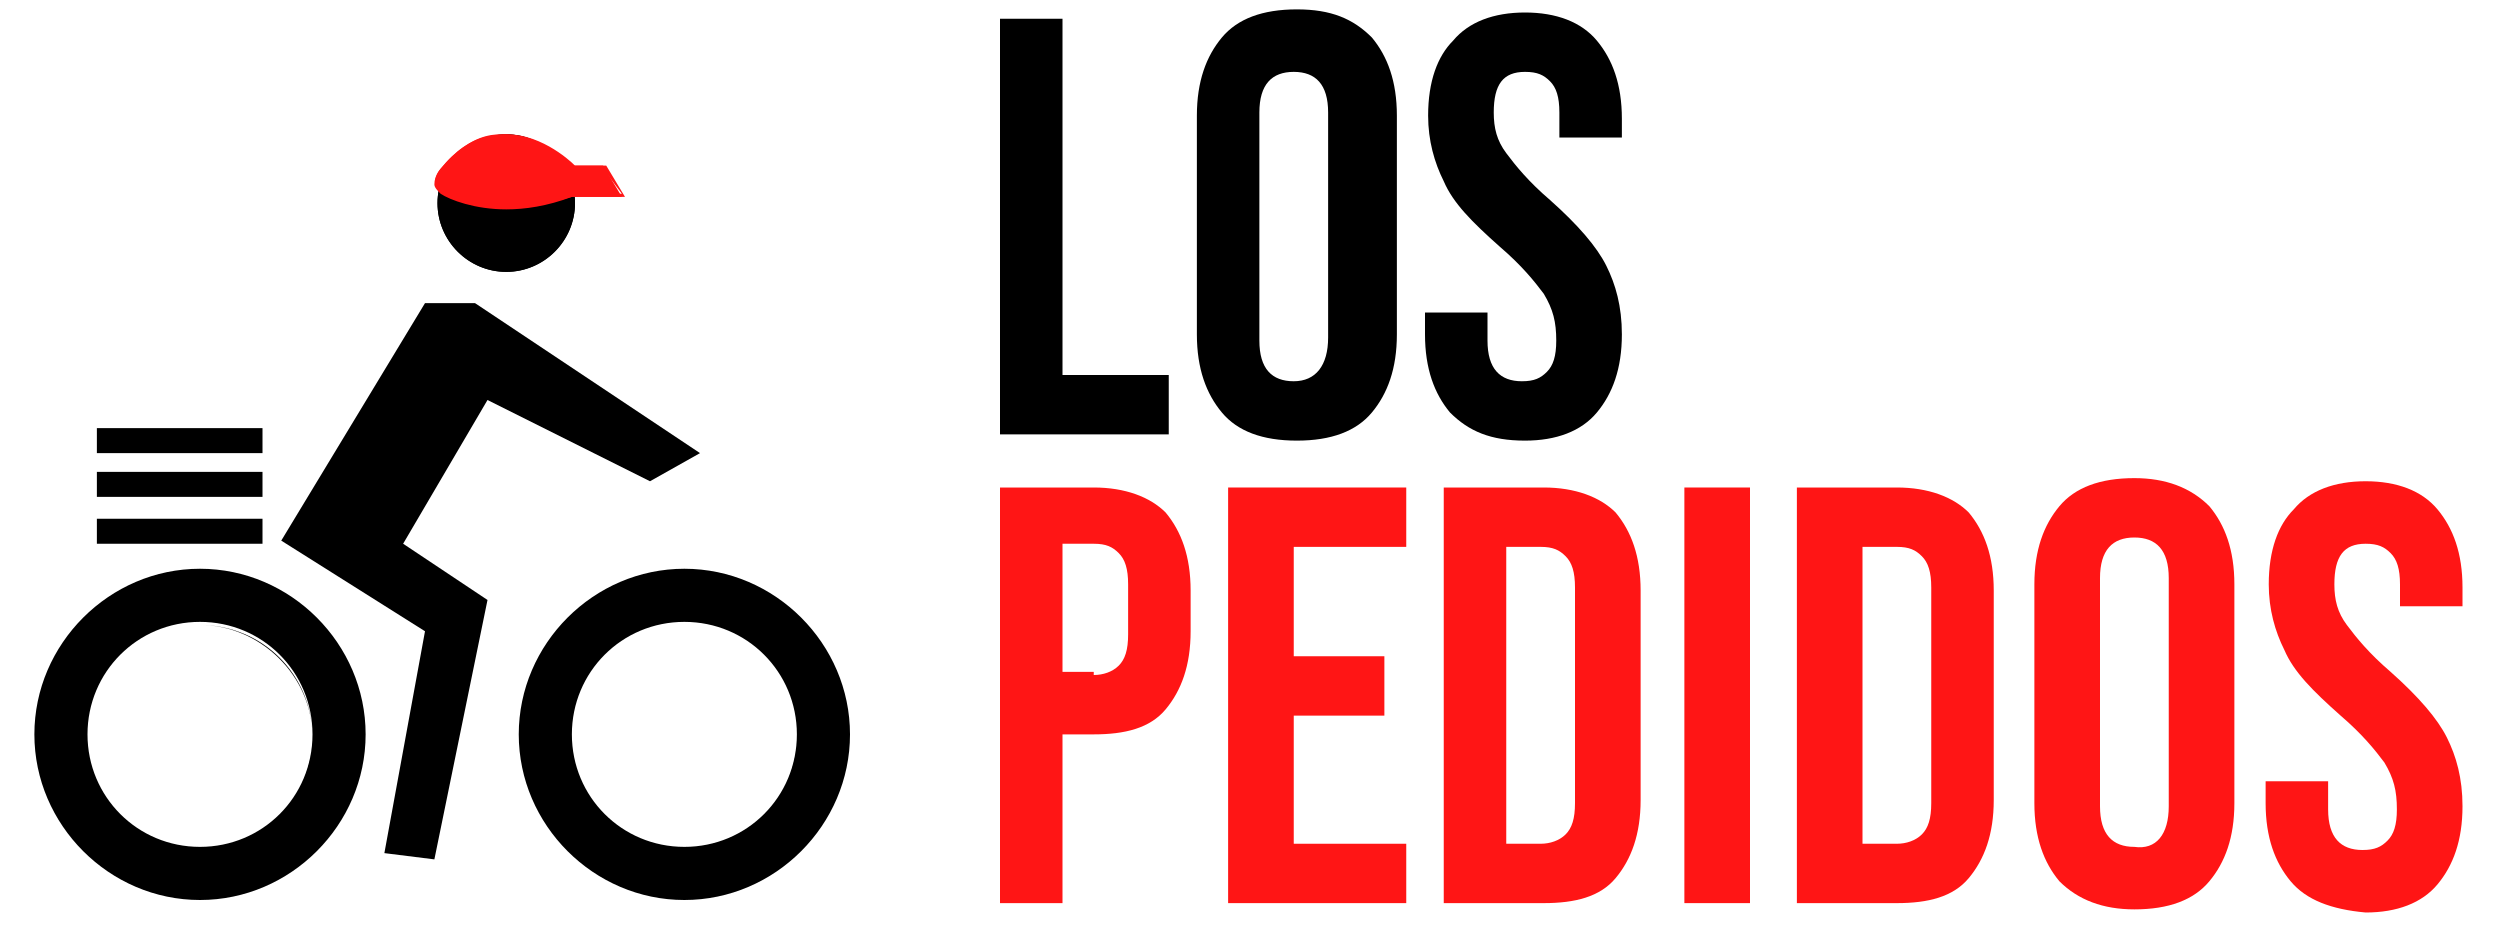
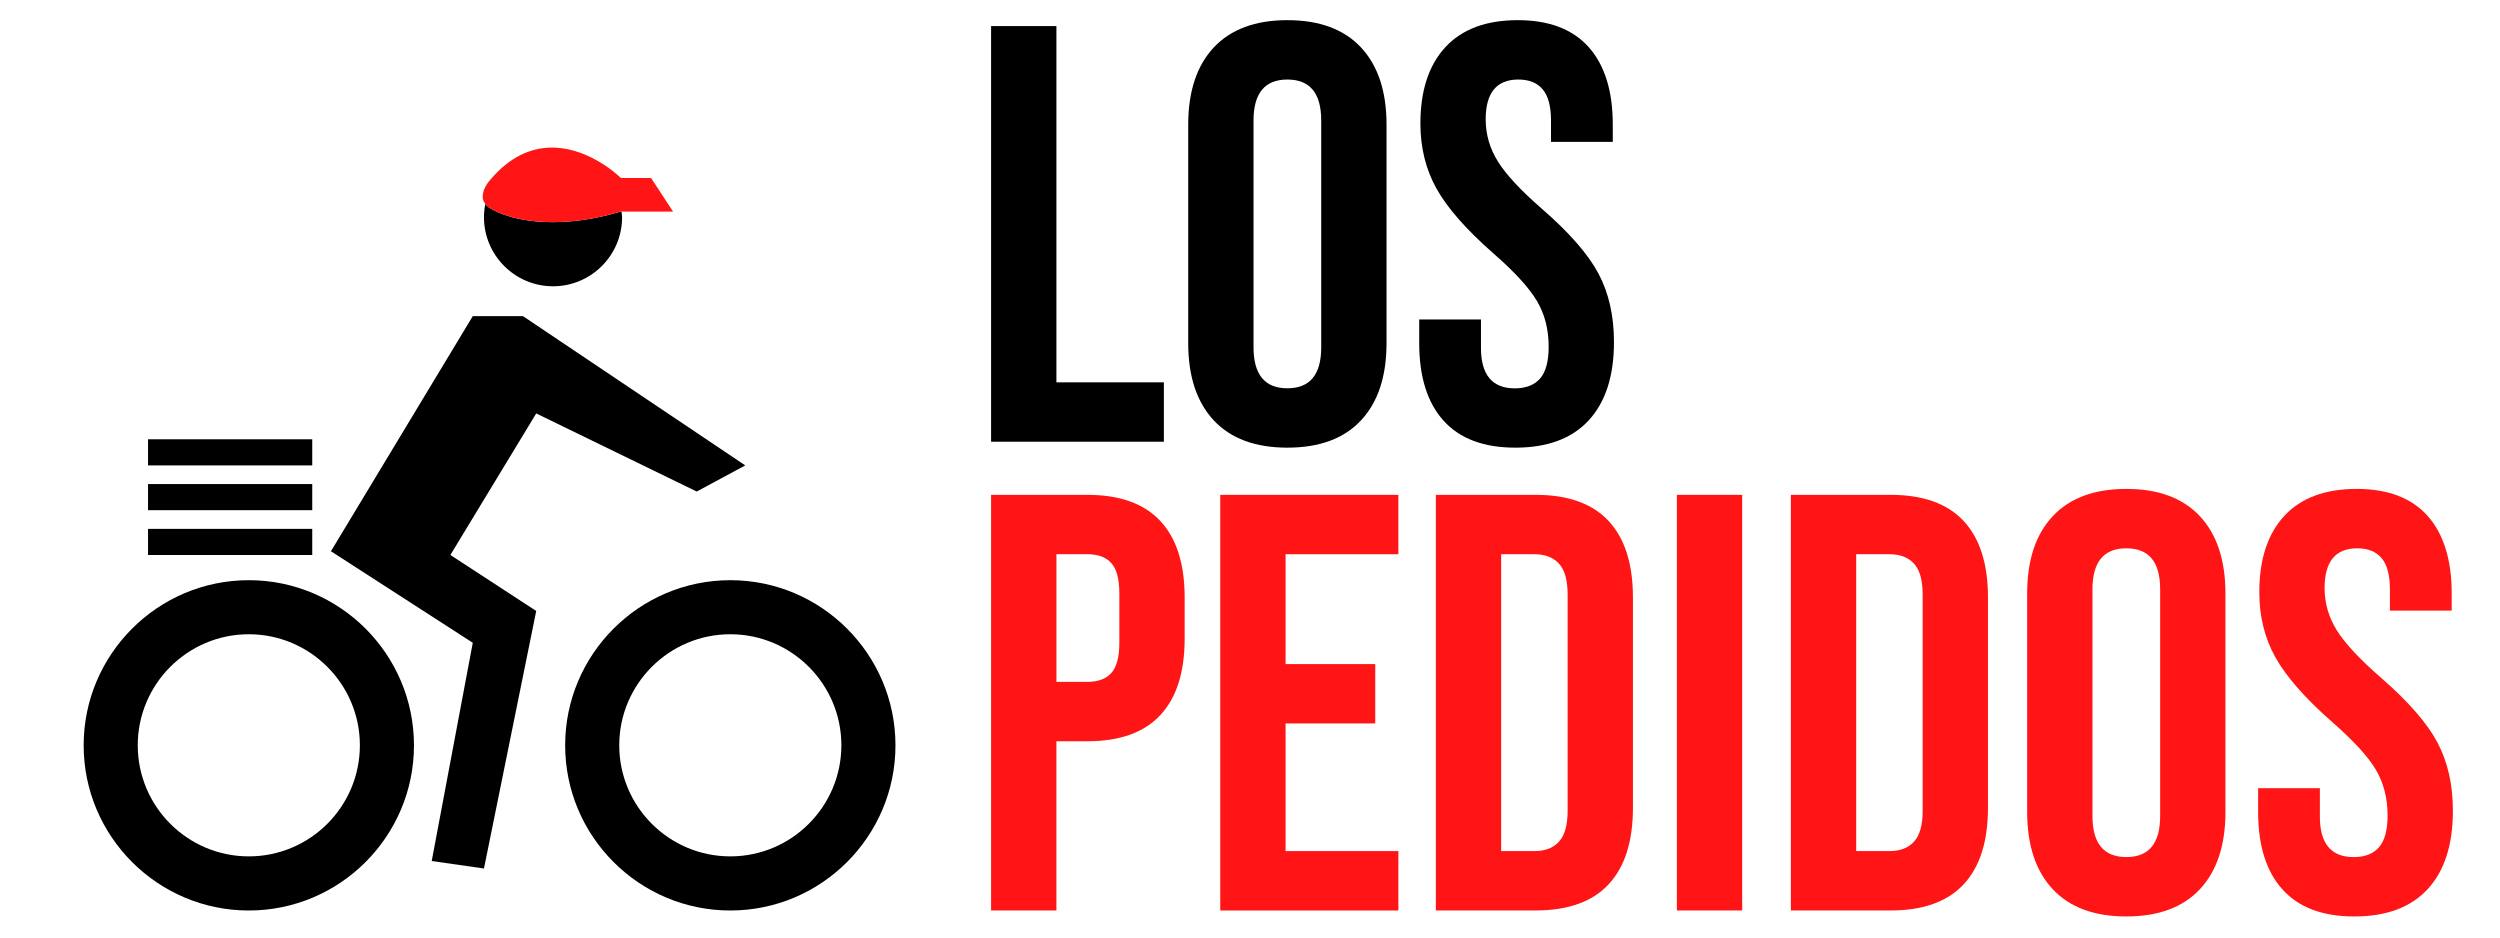
<svg xmlns="http://www.w3.org/2000/svg" version="1.1" id="Capa_1" x="0px" y="0px" viewBox="0 0 80 30" style="enable-background:new 0 0 80 30;" xml:space="preserve">
  <style type="text/css">
- 	.st0{fill:#FF1515;}
+ 	.st0{fill:none;}
+ 	.st1{fill:#FF1515;}
</style>
  <g>
-     <path d="M32,0.6H34V12h3.4v1.9H32V0.6z" />
-     <path d="M39.1,13.2c-0.5-0.6-0.8-1.4-0.8-2.5v-7c0-1.1,0.3-1.9,0.8-2.5c0.5-0.6,1.3-0.9,2.4-0.9s1.8,0.3,2.4,0.9   c0.5,0.6,0.8,1.4,0.8,2.5v7c0,1.1-0.3,1.9-0.8,2.5c-0.5,0.6-1.3,0.9-2.4,0.9S39.6,13.8,39.1,13.2z M42.5,10.8V3.6   c0-0.9-0.4-1.3-1.1-1.3s-1.1,0.4-1.1,1.3v7.3c0,0.9,0.4,1.3,1.1,1.3S42.5,11.7,42.5,10.8z" />
-     <path d="M46.4,13.2c-0.5-0.6-0.8-1.4-0.8-2.5V10h2v0.9c0,0.9,0.4,1.3,1.1,1.3c0.4,0,0.6-0.1,0.8-0.3s0.3-0.5,0.3-1   c0-0.6-0.1-1-0.4-1.5c-0.3-0.4-0.7-0.9-1.4-1.5c-0.9-0.8-1.5-1.4-1.8-2.1c-0.3-0.6-0.5-1.3-0.5-2.1c0-1.1,0.3-1.9,0.8-2.4   c0.5-0.6,1.3-0.9,2.3-0.9c1,0,1.8,0.3,2.3,0.9c0.5,0.6,0.8,1.4,0.8,2.5v0.6h-2V3.6c0-0.5-0.1-0.8-0.3-1c-0.2-0.2-0.4-0.3-0.8-0.3   c-0.7,0-1,0.4-1,1.3c0,0.5,0.1,0.9,0.4,1.3c0.3,0.4,0.7,0.9,1.4,1.5c0.9,0.8,1.5,1.5,1.8,2.1c0.3,0.6,0.5,1.3,0.5,2.2   c0,1.1-0.3,1.9-0.8,2.5c-0.5,0.6-1.3,0.9-2.3,0.9C47.7,14.1,47,13.8,46.4,13.2z" />
-     <path class="st0" d="M32,15.6H35c1,0,1.8,0.3,2.3,0.8c0.5,0.6,0.8,1.4,0.8,2.5v1.3c0,1.1-0.3,1.9-0.8,2.5s-1.3,0.8-2.3,0.8h-1v5.4   H32V15.6z M35,21.6c0.3,0,0.6-0.1,0.8-0.3c0.2-0.2,0.3-0.5,0.3-1v-1.6c0-0.5-0.1-0.8-0.3-1c-0.2-0.2-0.4-0.3-0.8-0.3h-1v4.1H35z" />
-     <path class="st0" d="M39.3,15.6H45v1.9h-3.6V21h2.9v1.9h-2.9V27H45v1.9h-5.7V15.6z" />
-     <path class="st0" d="M46.2,15.6h3.2c1,0,1.8,0.3,2.3,0.8c0.5,0.6,0.8,1.4,0.8,2.5v6.7c0,1.1-0.3,1.9-0.8,2.5s-1.3,0.8-2.3,0.8h-3.2   V15.6z M49.3,27c0.3,0,0.6-0.1,0.8-0.3s0.3-0.5,0.3-1v-6.9c0-0.5-0.1-0.8-0.3-1s-0.4-0.3-0.8-0.3h-1.1V27H49.3z" />
-     <path class="st0" d="M53.9,15.6H56v13.3h-2.1V15.6z" />
-     <path class="st0" d="M57.5,15.6h3.2c1,0,1.8,0.3,2.3,0.8c0.5,0.6,0.8,1.4,0.8,2.5v6.7c0,1.1-0.3,1.9-0.8,2.5s-1.3,0.8-2.3,0.8h-3.2   V15.6z M60.7,27c0.3,0,0.6-0.1,0.8-0.3s0.3-0.5,0.3-1v-6.9c0-0.5-0.1-0.8-0.3-1s-0.4-0.3-0.8-0.3h-1.1V27H60.7z" />
-     <path class="st0" d="M65.9,28.2c-0.5-0.6-0.8-1.4-0.8-2.5v-7c0-1.1,0.3-1.9,0.8-2.5c0.5-0.6,1.3-0.9,2.4-0.9c1,0,1.8,0.3,2.4,0.9   c0.5,0.6,0.8,1.4,0.8,2.5v7c0,1.1-0.3,1.9-0.8,2.5c-0.5,0.6-1.3,0.9-2.4,0.9C67.3,29.1,66.5,28.8,65.9,28.2z M69.4,25.8v-7.3   c0-0.9-0.4-1.3-1.1-1.3c-0.7,0-1.1,0.4-1.1,1.3v7.3c0,0.9,0.4,1.3,1.1,1.3C69,27.2,69.4,26.7,69.4,25.8z" />
-     <path class="st0" d="M73.3,28.2c-0.5-0.6-0.8-1.4-0.8-2.5V25h2v0.9c0,0.9,0.4,1.3,1.1,1.3c0.4,0,0.6-0.1,0.8-0.3s0.3-0.5,0.3-1   c0-0.6-0.1-1-0.4-1.5c-0.3-0.4-0.7-0.9-1.4-1.5c-0.9-0.8-1.5-1.4-1.8-2.1c-0.3-0.6-0.5-1.3-0.5-2.1c0-1.1,0.3-1.9,0.8-2.4   c0.5-0.6,1.3-0.9,2.3-0.9c1,0,1.8,0.3,2.3,0.9c0.5,0.6,0.8,1.4,0.8,2.5v0.6h-2v-0.7c0-0.5-0.1-0.8-0.3-1c-0.2-0.2-0.4-0.3-0.8-0.3   c-0.7,0-1,0.4-1,1.3c0,0.5,0.1,0.9,0.4,1.3c0.3,0.4,0.7,0.9,1.4,1.5c0.9,0.8,1.5,1.5,1.8,2.1c0.3,0.6,0.5,1.3,0.5,2.2   c0,1.1-0.3,1.9-0.8,2.5c-0.5,0.6-1.3,0.9-2.3,0.9C74.6,29.1,73.8,28.8,73.3,28.2z" />
-   </g>
-   <g id="cuerpo">
-     <g>
-       <g>
-         <g>
-           <polygon points="13.6,9.7 9,17.3 13.6,20.2 12.3,27.3 13.9,27.5 15.6,19.2 12.9,17.4 15.6,12.8 20.8,15.4 22.4,14.5 15.2,9.7           " />
-         </g>
-       </g>
-     </g>
-   </g>
-   <g id="cabeza">
-     <g>
-       <g>
-         <g>
-           <circle cx="16.2" cy="6.5" r="2.2" />
-         </g>
-       </g>
-       <g>
-         <g>
-           <path d="M16.2,8.7c-1.2,0-2.2-1-2.2-2.2s1-2.2,2.2-2.2c1.2,0,2.2,1,2.2,2.2S17.4,8.7,16.2,8.7z M16.2,4.4      c-1.2,0-2.1,0.9-2.1,2.1s0.9,2.1,2.1,2.1c1.2,0,2.1-0.9,2.1-2.1S17.3,4.4,16.2,4.4z" />
-         </g>
-       </g>
-     </g>
-   </g>
-   <g id="gorro">
-     <g>
-       <g>
-         <g>
-           <path class="st0" d="M18.3,6.3h1.6l-0.6-1h-1c0,0-2.3-2.3-4.2,0.1c0,0-0.4,0.5,0,0.7S15.9,7,18.3,6.3z" />
-         </g>
-       </g>
-       <g>
-         <g>
-           <path class="st0" d="M16.2,6.7c-1,0-1.8-0.3-2.1-0.5C14,6.1,13.9,6,13.9,5.9c0-0.3,0.2-0.5,0.2-0.5c0.6-0.7,1.2-1.1,1.9-1.1      c1.2-0.1,2.2,0.8,2.4,1h1L20,6.3h-1.7C17.5,6.6,16.8,6.7,16.2,6.7z M16.1,4.4c0,0-0.1,0-0.1,0c-0.7,0-1.3,0.4-1.8,1.1      c0,0-0.2,0.2-0.1,0.4C14,6,14.1,6,14.2,6.1c0.5,0.3,2,0.8,4.2,0.1l0,0h1.5l-0.6-0.8h-1l0,0C18.3,5.4,17.3,4.4,16.1,4.4z" />
-         </g>
-       </g>
-     </g>
-   </g>
-   <g id="llanta_delantera">
-     <g>
-       <g>
-         <g>
-           <path d="M21.9,28.8c-2.9,0-5.3-2.4-5.3-5.3s2.4-5.3,5.3-5.3s5.3,2.4,5.3,5.3S24.8,28.8,21.9,28.8z M21.9,19.9      c-2,0-3.6,1.6-3.6,3.6s1.6,3.6,3.6,3.6s3.6-1.6,3.6-3.6S23.9,19.9,21.9,19.9z" />
-         </g>
-         <g>
-           <path d="M21.9,28.9c-2.9,0-5.3-2.4-5.3-5.3c0-2.9,2.4-5.3,5.3-5.3c2.9,0,5.3,2.4,5.3,5.3C27.2,26.5,24.8,28.9,21.9,28.9z       M21.9,18.3c-2.9,0-5.3,2.4-5.3,5.3s2.4,5.3,5.3,5.3s5.3-2.4,5.3-5.3S24.8,18.3,21.9,18.3z M21.9,27.2c-2,0-3.6-1.6-3.6-3.6      c0-2,1.6-3.6,3.6-3.6c2,0,3.6,1.6,3.6,3.6C25.5,25.5,23.9,27.2,21.9,27.2z M21.9,20c-2,0-3.6,1.6-3.6,3.6s1.6,3.6,3.6,3.6      s3.6-1.6,3.6-3.6S23.9,20,21.9,20z" />
-         </g>
-       </g>
-     </g>
-   </g>
-   <g id="llanta_delantera_1_">
-     <g>
-       <g>
-         <g>
-           <path d="M6.4,28.8c-2.9,0-5.3-2.4-5.3-5.3s2.4-5.3,5.3-5.3s5.3,2.4,5.3,5.3S9.3,28.8,6.4,28.8z M6.4,19.9c-2,0-3.6,1.6-3.6,3.6      s1.6,3.6,3.6,3.6s3.6-1.6,3.6-3.6S8.4,19.9,6.4,19.9z" />
-         </g>
-         <g>
-           <path d="M6.4,28.9c-2.9,0-5.3-2.4-5.3-5.3c0-2.9,2.4-5.3,5.3-5.3s5.3,2.4,5.3,5.3C11.7,26.5,9.3,28.9,6.4,28.9z M6.4,18.3      c-2.9,0-5.3,2.4-5.3,5.3s2.4,5.3,5.3,5.3s5.3-2.4,5.3-5.3S9.3,18.3,6.4,18.3z M6.4,27.2c-2,0-3.6-1.6-3.6-3.6      c0-2,1.6-3.6,3.6-3.6s3.6,1.6,3.6,3.6C10,25.5,8.4,27.2,6.4,27.2z M6.4,20c-2,0-3.6,1.6-3.6,3.6s1.6,3.6,3.6,3.6      s3.6-1.6,3.6-3.6S8.3,20,6.4,20z" />
-         </g>
-       </g>
-     </g>
-   </g>
-   <g id="rect-1">
-     <g>
-       <g>
-         <g>
-           <rect x="3.1" y="16.6" width="5.3" height="0.8" />
-         </g>
-       </g>
-     </g>
-   </g>
-   <g id="rect-2">
-     <g>
-       <g>
-         <g>
-           <rect x="3.1" y="15.1" width="5.3" height="0.8" />
-         </g>
-       </g>
-     </g>
-   </g>
-   <g id="rect-3">
-     <g>
-       <g>
-         <g>
-           <rect x="3.1" y="13.7" width="5.3" height="0.8" />
-         </g>
-       </g>
-     </g>
+     <path class="st0" d="M34.793,17.735h-0.988v4.085h0.988c0.342,0,0.599-0.095,0.769-0.285   c0.171-0.19,0.256-0.513,0.256-0.969v-1.577c0-0.456-0.085-0.778-0.256-0.969S35.135,17.735,34.793,17.735z" />
+     <path class="st0" d="M49.1,17.735h-1.063v9.5h1.063c0.343,0,0.606-0.101,0.789-0.304   c0.184-0.202,0.275-0.532,0.275-0.987v-6.917c0-0.456-0.092-0.785-0.275-0.988   C49.705,17.837,49.442,17.735,49.1,17.735z" />
+     <path class="st0" d="M42.279,11.114V3.856c0-0.874-0.361-1.311-1.084-1.311c-0.721,0-1.082,0.437-1.082,1.311v7.258   c0,0.874,0.361,1.311,1.082,1.311C41.918,12.425,42.279,11.988,42.279,11.114z" />
+     <path class="st0" d="M23.37,20.297c-1.96,0-3.554,1.594-3.554,3.554c0,1.96,1.594,3.554,3.554,3.554   c1.96,0,3.554-1.594,3.554-3.554C26.923,21.891,25.329,20.297,23.37,20.297z" />
+     <path class="st0" d="M7.962,20.297c-1.96,0-3.554,1.594-3.554,3.554c0,1.96,1.594,3.554,3.554,3.554   c1.96,0,3.554-1.594,3.554-3.554C11.516,21.891,9.922,20.297,7.962,20.297z" />
+     <path class="st0" d="M60.461,17.735h-1.063v9.5h1.063c0.343,0,0.606-0.101,0.789-0.304   c0.184-0.202,0.275-0.532,0.275-0.987v-6.917c0-0.456-0.092-0.785-0.275-0.988   C61.066,17.837,60.804,17.735,60.461,17.735z" />
+     <path class="st0" d="M68.042,17.546c-0.722,0-1.083,0.436-1.083,1.31v7.258c0,0.874,0.361,1.312,1.083,1.312   c0.723,0,1.083-0.438,1.083-1.312v-7.258C69.125,17.982,68.765,17.546,68.042,17.546z" />
+     <polygon points="22.295,15.729 23.848,14.893 16.734,10.116 15.129,10.116 10.59,17.64 15.129,20.569    13.815,27.553 15.487,27.792 17.159,19.551 14.412,17.759 17.159,13.23  " />
+     <path d="M17.694,7.109c-1.043,0-1.755-0.265-2.062-0.48c-0.043-0.03-0.074-0.066-0.102-0.103   c-0.027,0.138-0.043,0.279-0.043,0.425c0,1.218,0.991,2.21,2.21,2.21c1.218,0,2.21-0.991,2.21-2.21   c0-0.061-0.013-0.119-0.018-0.179H19.855C19.031,7.018,18.305,7.109,17.694,7.109z" />
+     <path class="st1" d="M15.632,6.629c0.307,0.215,1.019,0.48,2.062,0.48c0.612,0,1.337-0.091,2.161-0.338h0.033h1.65   l-0.704-1.075h-0.964C19.722,5.554,18.735,4.659,17.537,4.726c-0.713,0.04-1.359,0.414-1.918,1.113   c-0.008,0.011-0.204,0.262-0.168,0.511c0.01,0.066,0.039,0.123,0.078,0.176C15.558,6.563,15.589,6.599,15.632,6.629z   " />
+     <path d="M23.37,18.566c-2.914,0-5.285,2.371-5.285,5.285c0,2.914,2.371,5.285,5.285,5.285   c2.914,0,5.285-2.371,5.285-5.285C28.654,20.937,26.284,18.566,23.37,18.566z M23.37,27.404   c-1.96,0-3.554-1.594-3.554-3.554c0-1.96,1.594-3.554,3.554-3.554c1.96,0,3.554,1.594,3.554,3.554   C26.923,25.81,25.329,27.404,23.37,27.404z" />
+     <path d="M7.962,18.566c-2.914,0-5.285,2.371-5.285,5.285c0,2.914,2.371,5.285,5.285,5.285   c2.914,0,5.285-2.371,5.285-5.285C13.247,20.937,10.876,18.566,7.962,18.566z M7.962,27.404   c-1.96,0-3.554-1.594-3.554-3.554c0-1.96,1.594-3.554,3.554-3.554c1.96,0,3.554,1.594,3.554,3.554   C11.516,25.81,9.922,27.404,7.962,27.404z" />
+     <rect x="4.737" y="16.924" width="5.255" height="0.836" />
+     <rect x="4.737" y="15.49" width="5.255" height="0.836" />
+     <rect x="4.737" y="14.057" width="5.255" height="0.836" />
+     <polygon points="37.244,12.235 33.805,12.235 33.805,0.835 31.715,0.835 31.715,14.135 37.244,14.135  " />
+     <path d="M43.553,13.451c0.543-0.583,0.816-1.406,0.816-2.47V3.989c0-1.064-0.273-1.887-0.816-2.47   c-0.545-0.582-1.33-0.874-2.357-0.874c-1.025,0-1.811,0.292-2.356,0.874c-0.544,0.583-0.817,1.406-0.817,2.47v6.992   c0,1.064,0.273,1.887,0.817,2.47c0.544,0.583,1.33,0.874,2.356,0.874C42.223,14.325,43.008,14.034,43.553,13.451z    M40.113,11.114V3.856c0-0.874,0.361-1.311,1.082-1.311c0.723,0,1.084,0.437,1.084,1.311v7.258   c0,0.874-0.361,1.311-1.084,1.311C40.475,12.425,40.113,11.988,40.113,11.114z" />
+     <path d="M48.492,14.325c1.026,0,1.808-0.291,2.347-0.874c0.538-0.583,0.808-1.419,0.808-2.508   c0-0.836-0.165-1.565-0.494-2.185c-0.33-0.621-0.932-1.311-1.806-2.071c-0.684-0.595-1.155-1.102-1.415-1.52   C47.672,4.749,47.542,4.3,47.542,3.818c0-0.849,0.349-1.273,1.045-1.273c0.342,0,0.602,0.104,0.779,0.314   c0.177,0.209,0.266,0.541,0.266,0.998V4.54h1.977V3.989c0-1.077-0.257-1.903-0.769-2.479   c-0.514-0.576-1.27-0.865-2.271-0.865c-1.014,0-1.786,0.289-2.318,0.865c-0.532,0.577-0.798,1.39-0.798,2.441   c0,0.773,0.171,1.466,0.513,2.081c0.342,0.615,0.943,1.302,1.806,2.062c0.684,0.596,1.152,1.105,1.405,1.529   c0.254,0.425,0.38,0.915,0.38,1.473c0,0.469-0.092,0.808-0.275,1.017s-0.453,0.314-0.808,0.314   c-0.722,0-1.083-0.431-1.083-1.292v-0.912h-1.976v0.76c0,1.077,0.26,1.903,0.779,2.479   C46.712,14.037,47.478,14.325,48.492,14.325z" />
+     <path class="st1" d="M34.793,15.835h-3.078v13.3h2.09v-5.415h0.988c1.039,0,1.817-0.278,2.337-0.836   s0.779-1.374,0.779-2.451v-1.312c0-1.076-0.26-1.893-0.779-2.45S35.831,15.835,34.793,15.835z M35.819,20.566   c0,0.456-0.085,0.779-0.256,0.969c-0.171,0.19-0.427,0.285-0.769,0.285h-0.988v-4.085h0.988   c0.342,0,0.599,0.095,0.769,0.285s0.256,0.513,0.256,0.969V20.566z" />
+     <polygon class="st1" points="39.048,29.136 44.748,29.136 44.748,27.235 41.139,27.235 41.139,23.15 44.008,23.15    44.008,21.251 41.139,21.251 41.139,17.735 44.748,17.735 44.748,15.835 39.048,15.835  " />
+     <path class="st1" d="M49.138,15.835h-3.191v13.3h3.191c1.039,0,1.817-0.278,2.337-0.836s0.779-1.374,0.779-2.451   v-6.727c0-1.076-0.26-1.893-0.779-2.45S50.177,15.835,49.138,15.835z M50.164,25.944   c0,0.455-0.092,0.785-0.275,0.987c-0.184,0.203-0.446,0.304-0.789,0.304h-1.063v-9.5h1.063   c0.343,0,0.606,0.102,0.789,0.304c0.184,0.203,0.275,0.532,0.275,0.988V25.944z" />
+     <rect x="53.66" y="15.835" class="st1" width="2.09" height="13.3" />
+     <path class="st1" d="M60.499,15.835h-3.191v13.3h3.191c1.039,0,1.817-0.278,2.337-0.836s0.779-1.374,0.779-2.451   v-6.727c0-1.076-0.26-1.893-0.779-2.45S61.538,15.835,60.499,15.835z M61.525,25.944   c0,0.455-0.092,0.785-0.275,0.987c-0.184,0.203-0.446,0.304-0.789,0.304h-1.063v-9.5h1.063   c0.343,0,0.606,0.102,0.789,0.304c0.184,0.203,0.275,0.532,0.275,0.988V25.944z" />
+     <path class="st1" d="M68.042,15.645c-1.025,0-1.812,0.292-2.356,0.875c-0.545,0.583-0.817,1.406-0.817,2.47v6.992   c0,1.065,0.273,1.888,0.817,2.471c0.544,0.582,1.33,0.874,2.356,0.874c1.026,0,1.812-0.292,2.356-0.874   c0.544-0.583,0.816-1.406,0.816-2.471v-6.992c0-1.063-0.273-1.887-0.816-2.47   C69.853,15.937,69.068,15.645,68.042,15.645z M69.125,26.114c0,0.874-0.36,1.312-1.083,1.312   c-0.722,0-1.083-0.438-1.083-1.312v-7.258c0-0.874,0.361-1.31,1.083-1.31c0.723,0,1.083,0.436,1.083,1.31V26.114z" />
+     <path class="st1" d="M77.998,23.759c-0.33-0.621-0.932-1.312-1.806-2.071c-0.684-0.596-1.155-1.102-1.415-1.52   c-0.26-0.419-0.39-0.868-0.39-1.35c0-0.849,0.349-1.272,1.045-1.272c0.342,0,0.602,0.104,0.779,0.314   c0.177,0.209,0.266,0.541,0.266,0.997V19.54h1.977v-0.551c0-1.076-0.257-1.902-0.769-2.479   c-0.514-0.576-1.27-0.865-2.271-0.865c-1.014,0-1.786,0.289-2.318,0.865c-0.532,0.577-0.798,1.391-0.798,2.441   c0,0.773,0.171,1.467,0.513,2.081s0.943,1.302,1.806,2.062c0.684,0.596,1.152,1.105,1.405,1.529   c0.254,0.425,0.38,0.915,0.38,1.473c0,0.469-0.092,0.808-0.275,1.017s-0.453,0.314-0.808,0.314   c-0.722,0-1.083-0.431-1.083-1.292v-0.912h-1.976v0.76c0,1.077,0.26,1.903,0.779,2.479   c0.519,0.577,1.285,0.865,2.299,0.865c1.026,0,1.808-0.292,2.347-0.874c0.538-0.583,0.808-1.419,0.808-2.508   C78.492,25.107,78.327,24.379,77.998,23.759z" />
  </g>
</svg>
